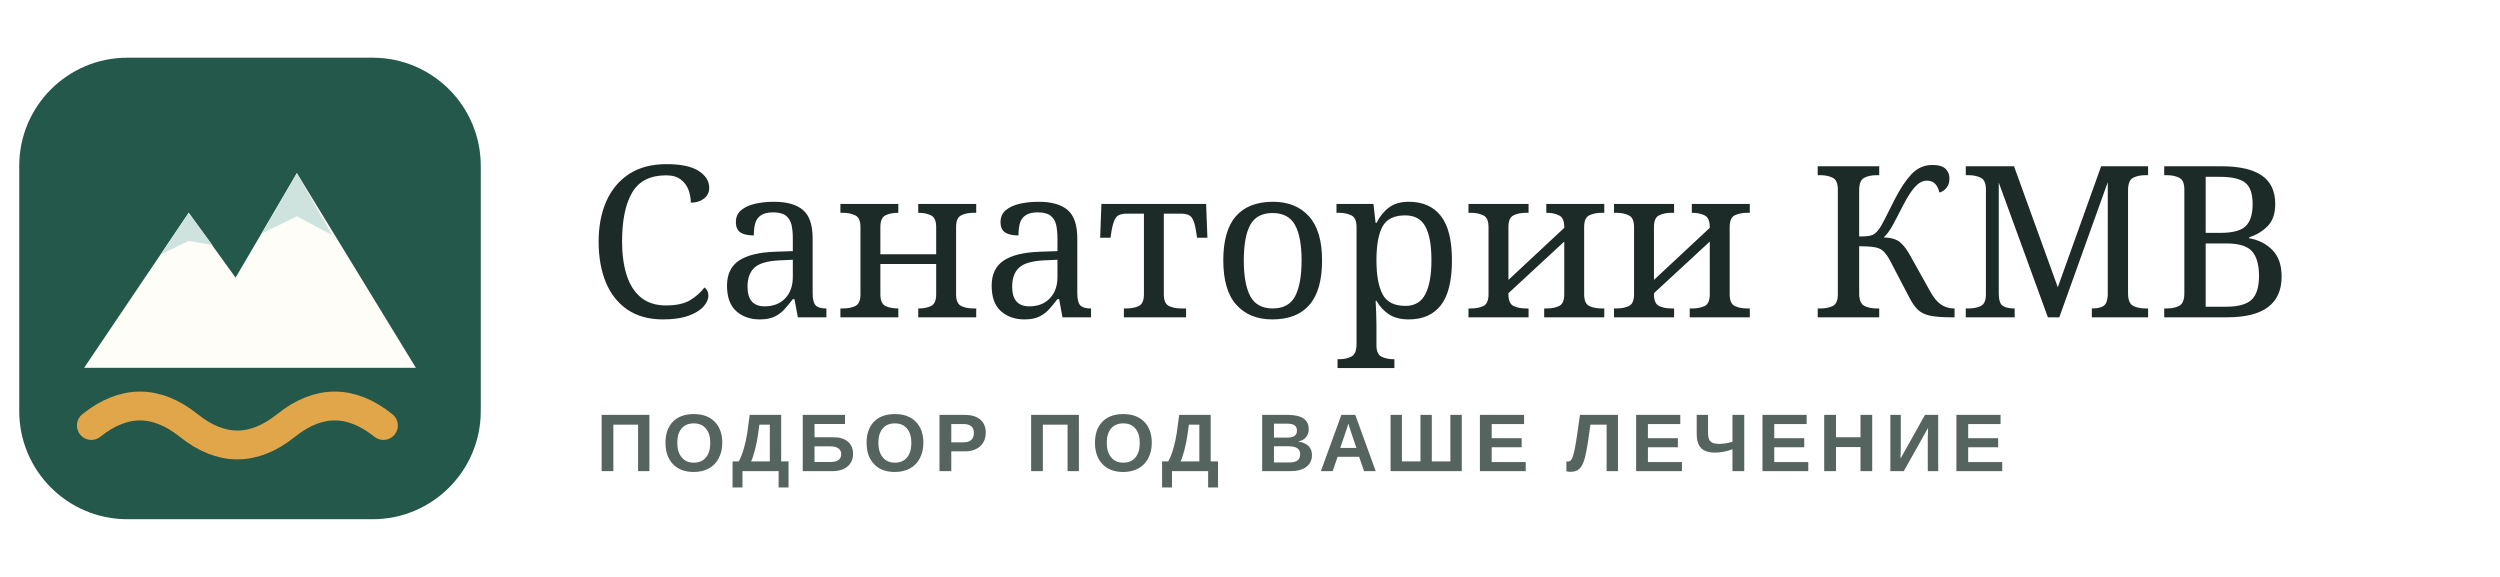
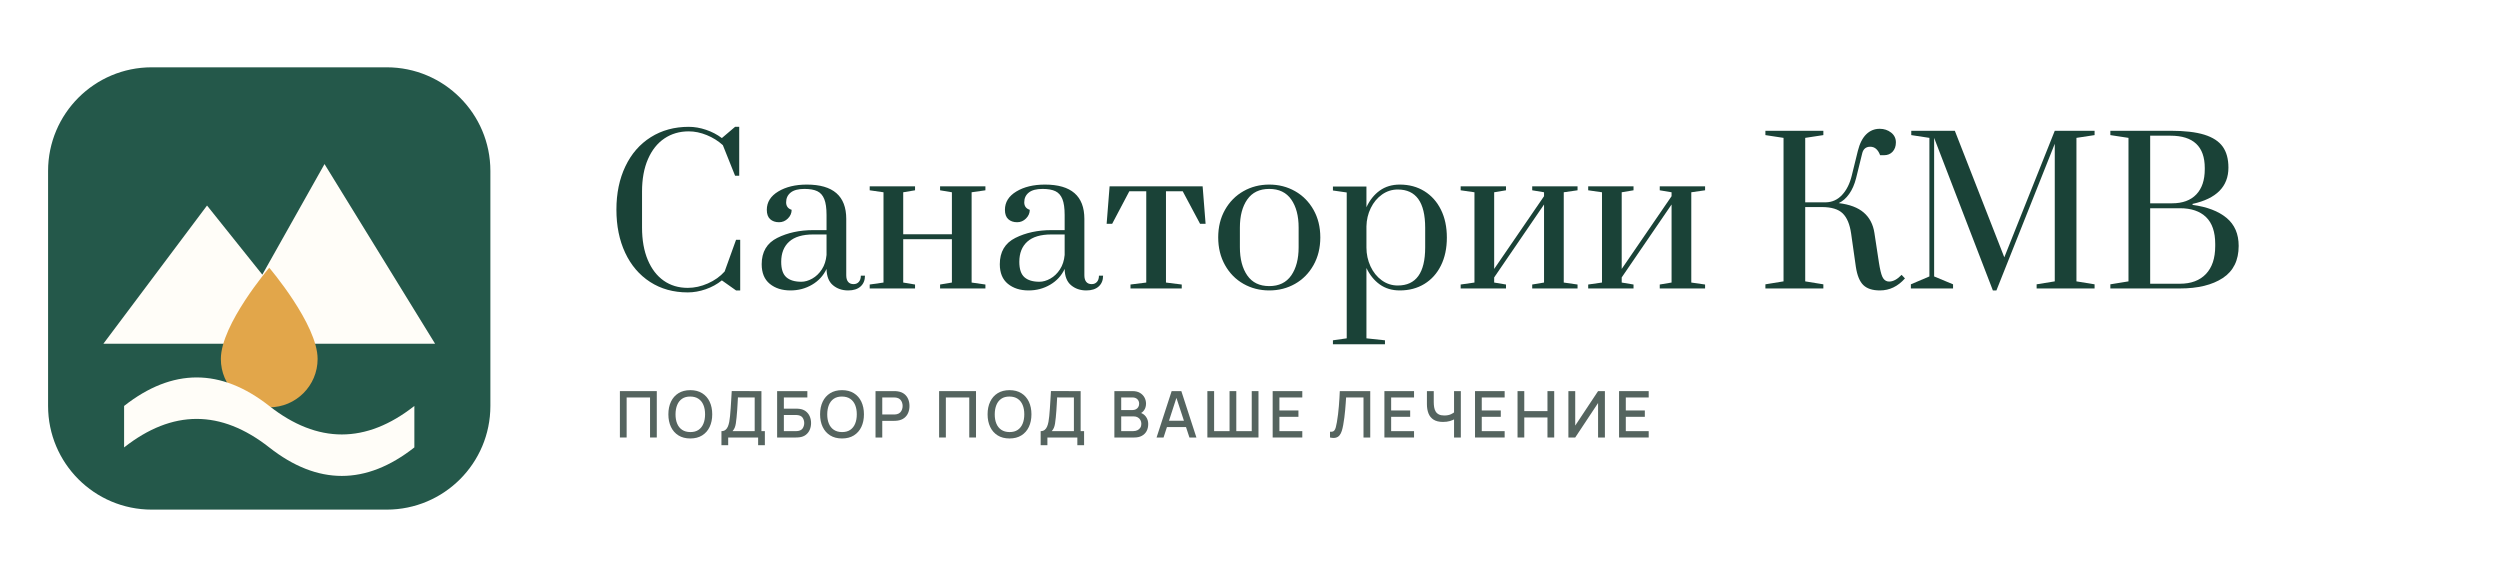
- <svg xmlns="http://www.w3.org/2000/svg" viewBox="0 0 520 120">
-   <g transform="translate(4 12) scale(1.5)">
+ <svg xmlns="http://www.w3.org/2000/svg" viewBox="0 0 520 120" role="img" aria-label="Санатории КМВ — подбор под ваше лечение">
+   <g transform="translate(10 14) scale(1.4375)">
    <rect width="64" height="64" rx="15" fill="#24584A" />
-     <path d="M9 43 23.5 21.5 30 30.5 38.5 16 55 43Z" fill="#FFFDF8" />
-     <path d="M23.5 21.5 19.6 27.3 23.5 25.4 26.8 26ZM38.5 16 33.6 24.4 38.5 22 43.4 24.6Z" fill="#CFE3DE" />
-     <path d="M10 51c4.5-3.6 9-3.6 13.5 0s9 3.6 13.5 0 9-3.6 13.5 0" fill="none" stroke="#E2A64A" stroke-width="4" stroke-linecap="round" />
+     <path d="M8 40 23 20l8 10 9-16 16 26H8Z" fill="#FFFDF8" />
+     <path d="M32 29c0 0-7 8.2-7 13.2a7 7 0 0 0 14 0C39 37.2 32 29 32 29Z" fill="#E2A64A" />
+     <path d="M11 49c7-5.5 14-5.5 21 0s14 5.5 21 0v6c-7 5.5-14 5.5-21 0s-14-5.5-21 0v-6Z" fill="#FFFDF8" />
  </g>
-   <text x="122" y="66" font-family="Prata, Georgia, serif" font-size="44" fill="#1D2B28">Санатории КМВ</text>
-   <text x="124" y="98" font-family="Manrope, Arial, sans-serif" font-size="17" font-weight="600" letter-spacing="1.5" fill="#55645F">ПОДБОР ПОД ВАШЕ ЛЕЧЕНИЕ</text>
+   <path d="M54 400Q54 524 99.5 619.5Q145 715 228.5 767.5Q312 820 421 820Q464 820 508.5 805.0Q553 790 589 763L656 820H677V572H656L594 727Q559 759 512.5 778.0Q466 797 421 797Q351 797 297.5 761.0Q244 725 214.0 656.0Q184 587 184 492V309Q184 214 213.0 145.0Q242 76 294.0 39.5Q346 3 416 3Q467 3 518.0 25.5Q569 48 603 86L661 247H682V-10H661L589 41Q553 12 507.0 -4.0Q461 -20 416 -20Q307 -20 225.0 33.0Q143 86 98.5 181.0Q54 276 54 400Z" fill="#1A4237" transform="translate(126.000 60.000) scale(0.041 -0.041)" />
+   <path d="M46 123Q46 217 125.0 256.5Q204 296 308 296H375V373Q375 425 363.5 453.5Q352 482 328.0 493.5Q304 505 263 505Q216 505 193.0 486.5Q170 468 170 437Q170 408 198 399Q198 374 179.0 355.0Q160 336 134 336Q106 336 89.0 351.5Q72 367 72 399Q72 457 130.0 492.0Q188 527 275 527Q475 527 475 353V67Q475 45 484.5 33.5Q494 22 512 22Q529 22 539.0 33.5Q549 45 549 65H570Q570 30 547.5 10.0Q525 -10 485 -10Q439 -10 407.5 16.5Q376 43 375 99Q351 48 301.5 19.0Q252 -10 192 -10Q128 -10 87.0 23.5Q46 57 46 123ZM375 170V274H308Q226 274 185.5 237.5Q145 201 145 135Q145 80 171.0 57.0Q197 34 247 34Q274 34 302.5 50.0Q331 66 351.0 96.5Q371 127 375 170Z" fill="#1A4237" transform="translate(156.545 60.000) scale(0.041 -0.041)" />
+   <path d="M27 0V20L97 30V488L27 498V518H257V498L197 488V275H444V488L384 498V518H614V498L544 488V30L614 20V0H384V20L444 30V250H197V30L257 20V0Z" fill="#1A4237" transform="translate(179.792 60.000) scale(0.041 -0.041)" />
+   <path d="M46 123Q46 217 125.0 256.5Q204 296 308 296H375V373Q375 425 363.5 453.5Q352 482 328.0 493.5Q304 505 263 505Q216 505 193.0 486.5Q170 468 170 437Q170 408 198 399Q198 374 179.0 355.0Q160 336 134 336Q106 336 89.0 351.5Q72 367 72 399Q72 457 130.0 492.0Q188 527 275 527Q475 527 475 353V67Q475 45 484.5 33.5Q494 22 512 22Q529 22 539.0 33.5Q549 45 549 65H570Q570 30 547.5 10.0Q525 -10 485 -10Q439 -10 407.5 16.5Q376 43 375 99Q351 48 301.5 19.0Q252 -10 192 -10Q128 -10 87.0 23.5Q46 57 46 123ZM375 170V274H308Q226 274 185.5 237.5Q145 201 145 135Q145 80 171.0 57.0Q197 34 247 34Q274 34 302.5 50.0Q331 66 351.0 96.5Q371 127 375 170Z" fill="#1A4237" transform="translate(206.073 60.000) scale(0.041 -0.041)" />
+   <path d="M142 0V20L222 30V493H136L49 328H21L36 518H508L523 328H495L407 493H322V30L402 20V0Z" fill="#1A4237" transform="translate(229.320 60.000) scale(0.041 -0.041)" />
+   <path d="M43 259Q43 338 77.5 399.0Q112 460 171.0 493.5Q230 527 302 527Q374 527 433.0 493.5Q492 460 526.5 399.0Q561 338 561 259Q561 180 526.5 118.5Q492 57 433.0 23.5Q374 -10 302 -10Q230 -10 171.0 23.5Q112 57 77.5 118.5Q43 180 43 259ZM451 209V309Q451 398 413.5 451.5Q376 505 302 505Q228 505 190.5 451.5Q153 398 153 309V209Q153 120 190.5 66.0Q228 12 302 12Q376 12 413.5 66.0Q451 120 451 209Z" fill="#1A4237" transform="translate(251.624 60.000) scale(0.041 -0.041)" />
+   <path d="M21 -263 91 -253V487L21 497V517H191V412Q216 466 258.5 496.5Q301 527 360 527Q431 527 485.0 493.5Q539 460 569.0 399.5Q599 339 599 258Q599 177 569.0 116.5Q539 56 485.0 23.0Q431 -10 360 -10Q301 -10 258.5 20.5Q216 51 191 104V-253L285 -263V-283H21ZM489 208V308Q489 502 350 502Q306 502 270.0 476.5Q234 451 213.0 408.0Q192 365 191 315V208Q191 157 211.5 112.5Q232 68 268.5 41.5Q305 15 350 15Q489 15 489 208Z" fill="#1A4237" transform="translate(276.388 60.000) scale(0.041 -0.041)" />
+   <path d="M27 0V20L97 30V488L27 498V518H257V498L197 488V99L450 468V488L390 498V518H620V498L550 488V30L620 20V0H390V20L450 30V426L197 56V30L257 20V0Z" fill="#1A4237" transform="translate(302.710 60.000) scale(0.041 -0.041)" />
+   <path d="M27 0V20L97 30V488L27 498V518H257V498L197 488V99L450 468V488L390 498V518H620V498L550 488V30L620 20V0H390V20L450 30V426L197 56V30L257 20V0Z" fill="#1A4237" transform="translate(329.237 60.000) scale(0.041 -0.041)" />
+   <path d="M499 109 475 278Q465 349 432.0 381.0Q399 413 326 413H242V36L334 21V0H40V21L132 36V764L40 778V800H334V778L242 764V437H347Q395 438 429.0 474.5Q463 511 478 572L509 698Q523 754 551.5 782.0Q580 810 620 810Q653 810 677.5 791.0Q702 772 702 741Q702 712 685.5 694.0Q669 676 642 676H622Q606 719 572 719Q539 719 531 685L500 559Q488 512 465.0 479.5Q442 447 412 433Q495 423 539.0 385.0Q583 347 593 282L616 131Q624 80 633.0 60.0Q642 40 659 36Q662 35 668 35Q698 35 731 69L748 51Q694 -10 621 -10Q565 -10 537.0 17.0Q509 44 499 109Z" fill="#1A4237" transform="translate(365.563 60.000) scale(0.041 -0.041)" />
+   <path d="M456 -10 158 764V61L254 21V0H40V21L134 61V764L42 778V800H263L514 158L770 800H972V778L880 764V36L972 21V0H678V21L770 36V734L474 -10Z" fill="#1A4237" transform="translate(395.821 60.000) scale(0.041 -0.041)" />
+   <path d="M40 21 132 36V764L40 778V800H345Q453 800 517.0 780.0Q581 760 610.0 719.5Q639 679 639 613Q639 469 457 429V424Q568 409 629.5 358.0Q691 307 691 216Q691 106 610.5 53.0Q530 0 393 0H40ZM353 432Q433 432 476.0 477.0Q519 522 519 605V611Q519 775 345 775H242V432ZM393 24Q478 24 525.0 73.5Q572 123 572 215V226Q572 317 525.5 362.0Q479 407 393 407H242V24Z" fill="#1A4237" transform="translate(437.313 60.000) scale(0.041 -0.041)" />
+   <path d="M140 0V1440H1285.336V0H1075.999V1242.663H349.337V0Z" fill="#55645F" transform="translate(128.000 91.000) scale(0.0067 -0.0067)" />
+   <path d="M740.668 -30Q525.001 -30 372.834 64.667Q220.667 159.333 140.334 328.333Q60 497.333 60 720Q60 942.667 140.334 1111.667Q220.667 1280.667 372.834 1375.333Q525.001 1470 740.668 1470Q956.334 1470 1108.501 1375.333Q1260.668 1280.667 1341.002 1111.667Q1421.335 942.667 1421.335 720Q1421.335 497.333 1341.002 328.333Q1260.668 159.333 1108.501 64.667Q956.334 -30 740.668 -30ZM740.668 168.67Q893.667 167.337 995.499 236.503Q1097.332 305.669 1148.332 430.335Q1199.331 555.001 1199.331 720Q1199.331 884.999 1148.332 1008.498Q1097.332 1131.997 995.499 1200.997Q893.667 1269.996 740.668 1271.33Q587.669 1272.663 486.169 1203.664Q384.67 1134.664 333.67 1009.832Q282.671 884.999 282.004 720Q281.337 555.001 332.337 431.668Q383.337 308.336 485.503 239.17Q587.669 170.004 740.668 168.67Z" fill="#55645F" transform="translate(138.620 91.000) scale(0.0067 -0.0067)" />
+   <path d="M66.666 -240V197.337Q140.999 197.337 189.166 234.836Q237.332 272.336 265.499 337.669Q293.665 403.002 309.166 487.169Q324.666 571.335 333.332 664.002Q345.332 790.335 353.665 910.668Q361.999 1031.001 369.332 1160.167Q376.666 1289.334 385.999 1441.333L1308.001 1440V197.337H1414.668V-240H1205.331V0H276.003V-240ZM410.003 197.337H1098.664V1242.663L578.669 1243.997Q572.002 1133.664 566.836 1034.998Q561.669 936.333 554.502 835.833Q547.336 735.334 536.003 620.002Q525.336 510.002 513.003 433.336Q500.67 356.67 477.17 301.003Q453.67 245.337 410.003 197.337Z" fill="#55645F" transform="translate(149.614 91.000) scale(0.0067 -0.0067)" />
+   <path d="M140 0V1440H1078.67V1242.663H349.337V896.001H722.002Q742.335 896.001 773.669 894.501Q805.002 893.001 832.669 889.334Q950.003 875.334 1030.503 813.168Q1111.003 751.001 1152.503 655.834Q1194.003 560.667 1194.003 448Q1194.003 335.334 1152.836 240.167Q1111.669 145 1031.169 82.833Q950.669 20.667 832.669 6.667Q805.002 3.333 774.002 1.667Q743.002 0 722.002 0ZM349.337 197.337H714.001Q733.668 197.337 758.168 199.337Q782.668 201.337 804.668 205.337Q901.667 225.337 941.5 297.169Q981.332 369.002 981.332 448Q981.332 527.999 941.5 599.332Q901.667 670.664 804.668 690.664Q782.668 695.664 758.168 697.164Q733.668 698.664 714.001 698.664H349.337Z" fill="#55645F" transform="translate(160.703 91.000) scale(0.0067 -0.0067)" />
+   <path d="M740.668 -30Q525.001 -30 372.834 64.667Q220.667 159.333 140.334 328.333Q60 497.333 60 720Q60 942.667 140.334 1111.667Q220.667 1280.667 372.834 1375.333Q525.001 1470 740.668 1470Q956.334 1470 1108.501 1375.333Q1260.668 1280.667 1341.002 1111.667Q1421.335 942.667 1421.335 720Q1421.335 497.333 1341.002 328.333Q1260.668 159.333 1108.501 64.667Q956.334 -30 740.668 -30ZM740.668 168.67Q893.667 167.337 995.499 236.503Q1097.332 305.669 1148.332 430.335Q1199.331 555.001 1199.331 720Q1199.331 884.999 1148.332 1008.498Q1097.332 1131.997 995.499 1200.997Q893.667 1269.996 740.668 1271.33Q587.669 1272.663 486.169 1203.664Q384.67 1134.664 333.67 1009.832Q282.671 884.999 282.004 720Q281.337 555.001 332.337 431.668Q383.337 308.336 485.503 239.17Q587.669 170.004 740.668 168.67Z" fill="#55645F" transform="translate(170.177 91.000) scale(0.0067 -0.0067)" />
+   <path d="M140 0V1440H722.002Q743.002 1440 774.002 1438.5Q805.002 1437 832.669 1432Q953.336 1413.333 1033.836 1350.166Q1114.336 1287 1154.17 1191.166Q1194.003 1095.333 1194.003 978.666Q1194.003 861.999 1153.836 766.165Q1113.67 670.332 1033.169 607.165Q952.669 543.998 832.669 525.332Q805.002 521.332 773.669 519.332Q742.335 517.332 722.002 517.332H349.337V0ZM349.337 714.668H714.001Q733.668 714.668 758.168 716.668Q782.668 718.668 804.668 724.002Q869.001 739.335 907.834 779.668Q946.666 820.001 963.999 872.834Q981.332 925.667 981.332 978.666Q981.332 1031.665 963.999 1084.498Q946.666 1137.33 907.834 1177.663Q869.001 1217.997 804.668 1233.33Q782.668 1238.997 758.168 1240.83Q733.668 1242.663 714.001 1242.663H349.337Z" fill="#55645F" transform="translate(181.171 91.000) scale(0.0067 -0.0067)" />
+   <path d="M140 0V1440H1285.336V0H1075.999V1242.663H349.337V0Z" fill="#55645F" transform="translate(194.397 91.000) scale(0.0067 -0.0067)" />
+   <path d="M740.668 -30Q525.001 -30 372.834 64.667Q220.667 159.333 140.334 328.333Q60 497.333 60 720Q60 942.667 140.334 1111.667Q220.667 1280.667 372.834 1375.333Q525.001 1470 740.668 1470Q956.334 1470 1108.501 1375.333Q1260.668 1280.667 1341.002 1111.667Q1421.335 942.667 1421.335 720Q1421.335 497.333 1341.002 328.333Q1260.668 159.333 1108.501 64.667Q956.334 -30 740.668 -30ZM740.668 168.67Q893.667 167.337 995.499 236.503Q1097.332 305.669 1148.332 430.335Q1199.331 555.001 1199.331 720Q1199.331 884.999 1148.332 1008.498Q1097.332 1131.997 995.499 1200.997Q893.667 1269.996 740.668 1271.33Q587.669 1272.663 486.169 1203.664Q384.67 1134.664 333.67 1009.832Q282.671 884.999 282.004 720Q281.337 555.001 332.337 431.668Q383.337 308.336 485.503 239.17Q587.669 170.004 740.668 168.67Z" fill="#55645F" transform="translate(205.017 91.000) scale(0.0067 -0.0067)" />
+   <path d="M66.666 -240V197.337Q140.999 197.337 189.166 234.836Q237.332 272.336 265.499 337.669Q293.665 403.002 309.166 487.169Q324.666 571.335 333.332 664.002Q345.332 790.335 353.665 910.668Q361.999 1031.001 369.332 1160.167Q376.666 1289.334 385.999 1441.333L1308.001 1440V197.337H1414.668V-240H1205.331V0H276.003V-240ZM410.003 197.337H1098.664V1242.663L578.669 1243.997Q572.002 1133.664 566.836 1034.998Q561.669 936.333 554.502 835.833Q547.336 735.334 536.003 620.002Q525.336 510.002 513.003 433.336Q500.67 356.67 477.17 301.003Q453.67 245.337 410.003 197.337Z" fill="#55645F" transform="translate(216.011 91.000) scale(0.0067 -0.0067)" />
+   <path d="M140 0V1440H706.001Q843.335 1440 936.002 1384.166Q1028.669 1328.333 1075.668 1239.666Q1122.668 1150.999 1122.668 1052.666Q1122.668 933.999 1064.335 848.832Q1006.002 763.666 906.669 732.666L905.336 782Q1043.002 748 1116.835 649.5Q1190.668 551 1190.668 420.001Q1190.668 293.001 1140.335 198.834Q1090.002 104.667 993.502 52.334Q897.002 0 760.001 0ZM352.004 198.67H728.001Q799.334 198.67 855.833 226.003Q912.332 253.336 944.832 303.669Q977.331 354.002 977.331 424.001Q977.331 489.334 948.498 541.5Q919.665 593.666 866.499 624.499Q813.333 655.331 741.334 655.331H352.004ZM352.004 852.002H703.334Q761 852.002 807.499 875.668Q853.999 899.334 881.331 943.667Q908.664 987.999 908.664 1050.665Q908.664 1134.664 852.832 1188.997Q797 1243.33 703.334 1243.33H352.004Z" fill="#55645F" transform="translate(230.852 91.000) scale(0.0067 -0.0067)" />
+   <path d="M40 0 507.998 1440H808.671L1276.67 0H1059.999L628.668 1313.997H683.335L256.671 0ZM282.668 324.665V520.669H1034.668V324.665Z" fill="#55645F" transform="translate(240.299 91.000) scale(0.0067 -0.0067)" />
+   <path d="M140 0V1440H349.337V197.337H828.666V1440H1038.004V197.337H1517.333V1440H1726.67V0Z" fill="#55645F" transform="translate(250.195 91.000) scale(0.0067 -0.0067)" />
+   <path d="M140 0V1440H1060.001V1242.663H349.337V839.336H940.001V641.999H349.337V197.337H1060.001V0Z" fill="#55645F" transform="translate(263.776 91.000) scale(0.0067 -0.0067)" />
+   <path d="M40 0V178.67Q90.666 174.336 124.5 184.67Q158.333 195.003 180.999 226.67Q203.666 258.336 220.499 318.336Q237.333 378.335 253.333 472.668Q275 594.001 290 721.835Q305 849.669 315.666 976.336Q326.333 1103.003 333 1221.169Q339.666 1339.336 344 1440H1289.335V0H1079.998V1242.663H540.003Q534.67 1162.998 528.003 1063.999Q521.336 964.999 511.17 853.999Q501.003 742.999 486.336 624.833Q471.669 506.666 450.003 388Q431.669 286.333 405.836 204.166Q380.002 122 336.002 67.666Q292.001 13.333 220.834 -5.5Q149.667 -24.333 40 0Z" fill="#55645F" transform="translate(276.372 91.000) scale(0.0067 -0.0067)" />
+   <path d="M140 0V1440H1060.001V1242.663H349.337V839.336H940.001V641.999H349.337V197.337H1060.001V0Z" fill="#55645F" transform="translate(287.018 91.000) scale(0.0067 -0.0067)" />
+   <path d="M981.999 0V651.999L1021.332 589.332Q959.666 540.332 858.832 511.832Q757.999 483.332 639.999 483.332Q456.333 483.332 346.666 553.666Q237 623.999 188.5 747.999Q140 871.999 140 1033.333V1440H352.004V1100Q352.004 1017.335 364.003 942.335Q376.003 867.336 410.169 808.836Q444.335 750.336 509.335 716.836Q574.334 683.336 679.334 683.336Q801.333 683.336 888 722.836Q974.666 762.335 1012.665 807.335L981.999 687.335V1440H1192.669V0Z" fill="#55645F" transform="translate(295.862 91.000) scale(0.0067 -0.0067)" />
+   <path d="M140 0V1440H1060.001V1242.663H349.337V839.336H940.001V641.999H349.337V197.337H1060.001V0Z" fill="#55645F" transform="translate(305.865 91.000) scale(0.0067 -0.0067)" />
+   <path d="M140 0V1440H349.337V819.335H1069.333V1440H1278.67V0H1069.333V621.998H349.337V0Z" fill="#55645F" transform="translate(314.709 91.000) scale(0.0067 -0.0067)" />
+   <path d="M1273.336 0H1061.332V1070.66L352.004 0H140V1440H352.004V370.007L1061.332 1440H1273.336Z" fill="#55645F" transform="translate(325.288 91.000) scale(0.0067 -0.0067)" />
+   <path d="M140 0V1440H1060.001V1242.663H349.337V839.336H940.001V641.999H349.337V197.337H1060.001V0Z" fill="#55645F" transform="translate(335.827 91.000) scale(0.0067 -0.0067)" />
</svg>
